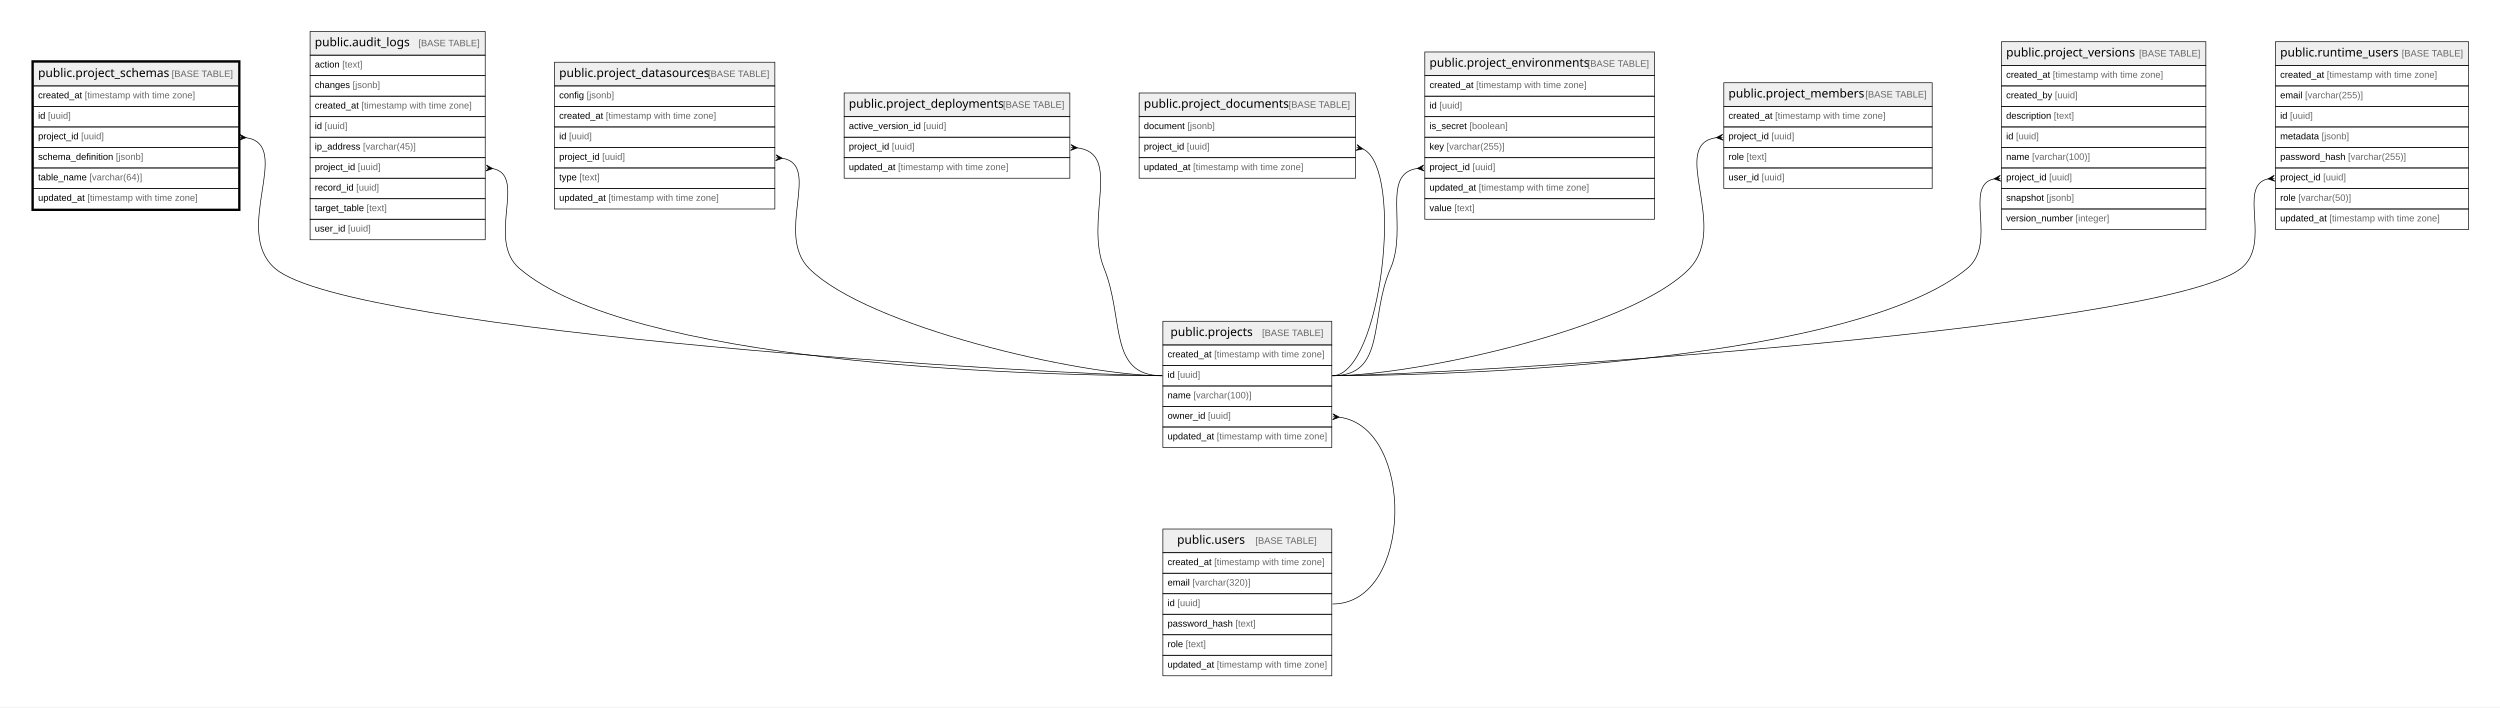
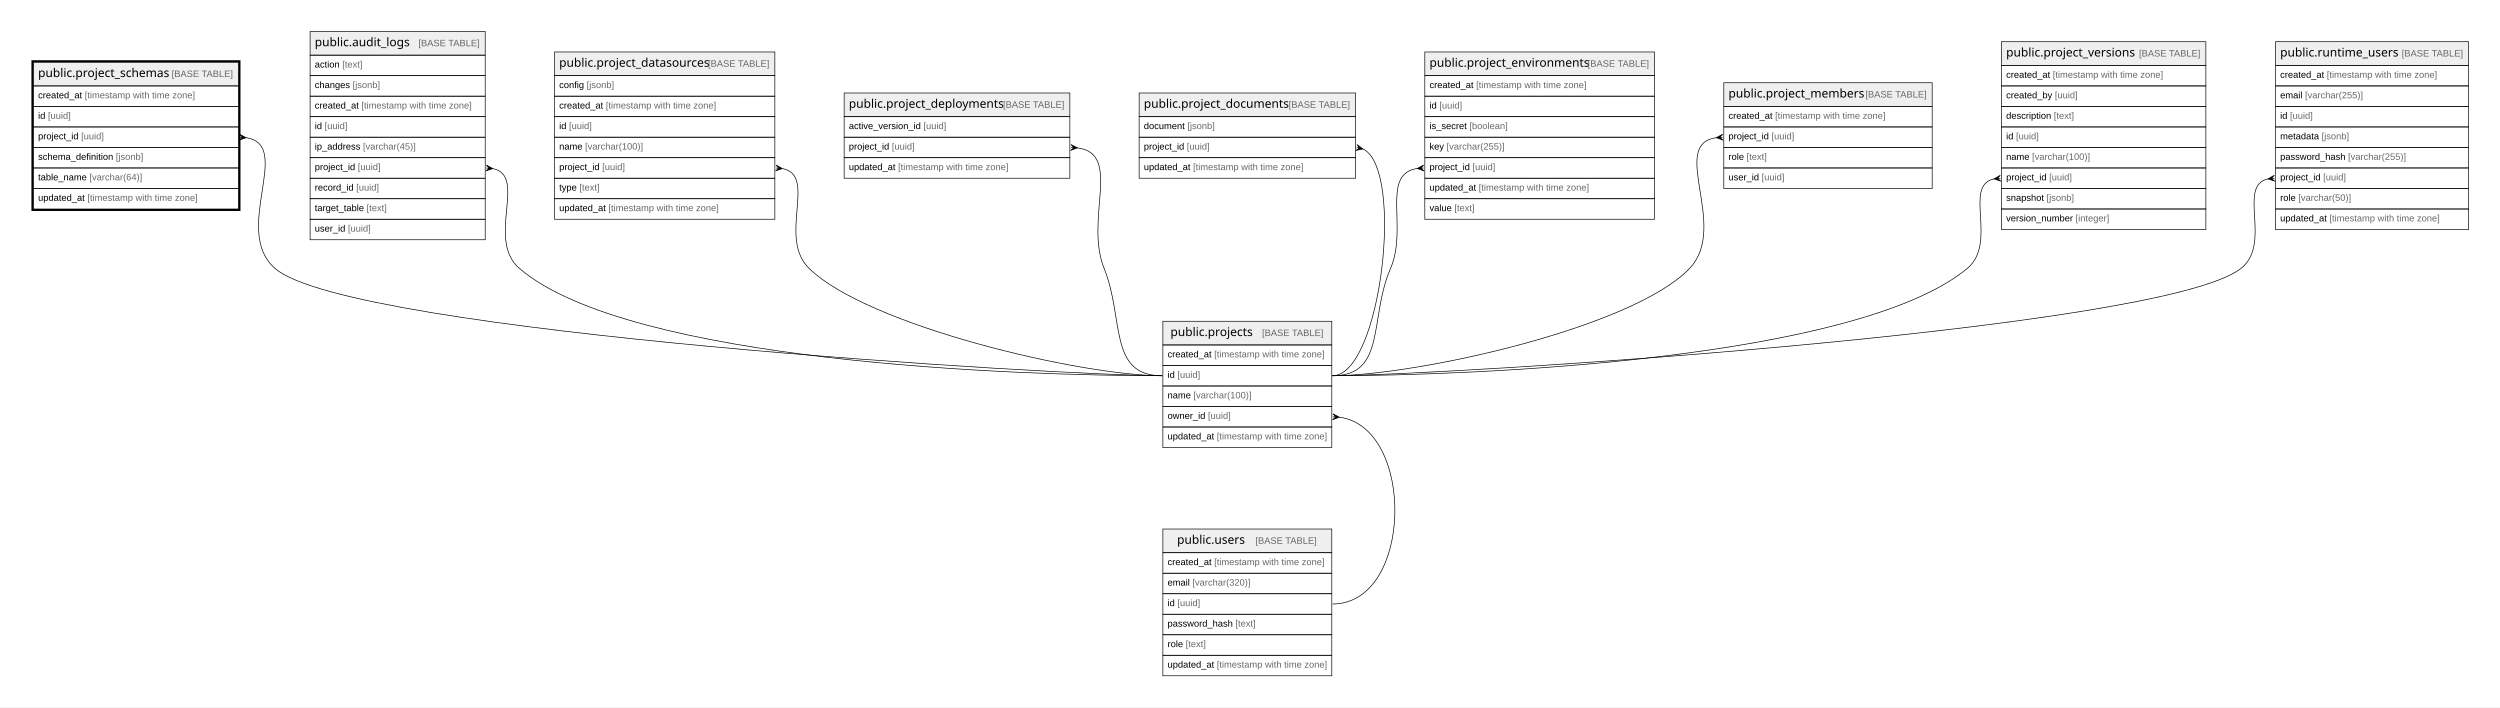
<svg xmlns="http://www.w3.org/2000/svg" width="3754pt" height="1062pt" viewBox="0.00 0.00 3754.35 1062.00">
  <g id="graph0" class="graph" transform="scale(1 1) rotate(0) translate(4 1058)">
    <polygon fill="white" stroke="none" points="-4,4 -4,-1058 3750.35,-1058 3750.35,4 -4,4" />
    <g id="node1" class="node">
      <polygon fill="#efefef" stroke="none" points="46.2,-929 46.2,-964.6 354.13,-964.6 354.13,-929 46.2,-929" />
      <polygon fill="none" stroke="black" points="46.2,-929 46.2,-964.6 354.13,-964.6 354.13,-929 46.2,-929" />
      <text text-anchor="start" x="53.2" y="-942.4" font-family="Arial Bold" font-size="18.00">public.project_schemas</text>
      <text text-anchor="start" x="222.64" y="-942.4" font-family="Arial" font-size="14.00">    </text>
      <text text-anchor="start" x="253.76" y="-942.4" font-family="Arial" font-size="14.00" fill="#666666">[BASE TABLE]</text>
      <polygon fill="none" stroke="black" points="46.2,-898.2 46.2,-929 354.13,-929 354.13,-898.2 46.2,-898.2" />
      <text text-anchor="start" x="53.2" y="-910.4" font-family="Arial" font-size="14.00">created_at </text>
      <text text-anchor="start" x="123.25" y="-910.4" font-family="Arial" font-size="14.00" fill="#666666">[timestamp with time zone]</text>
      <polygon fill="none" stroke="black" points="46.2,-867.4 46.2,-898.2 354.13,-898.2 354.13,-867.4 46.2,-867.4" />
      <text text-anchor="start" x="53.2" y="-879.6" font-family="Arial" font-size="14.00">id </text>
      <text text-anchor="start" x="67.99" y="-879.6" font-family="Arial" font-size="14.00" fill="#666666">[uuid]</text>
      <polygon fill="none" stroke="black" points="46.2,-836.6 46.2,-867.4 354.13,-867.4 354.13,-836.6 46.2,-836.6" />
      <text text-anchor="start" x="53.2" y="-848.8" font-family="Arial" font-size="14.00">project_id </text>
      <text text-anchor="start" x="117.79" y="-848.8" font-family="Arial" font-size="14.00" fill="#666666">[uuid]</text>
      <polygon fill="none" stroke="black" points="46.2,-805.8 46.2,-836.6 354.13,-836.6 354.13,-805.8 46.2,-805.8" />
      <text text-anchor="start" x="53.2" y="-818" font-family="Arial" font-size="14.00">schema_definition </text>
      <text text-anchor="start" x="169.94" y="-818" font-family="Arial" font-size="14.00" fill="#666666">[jsonb]</text>
      <polygon fill="none" stroke="black" points="46.2,-775 46.2,-805.8 354.13,-805.8 354.13,-775 46.2,-775" />
      <text text-anchor="start" x="53.2" y="-787.2" font-family="Arial" font-size="14.00">table_name </text>
      <text text-anchor="start" x="130.25" y="-787.2" font-family="Arial" font-size="14.00" fill="#666666">[varchar(64)]</text>
      <polygon fill="none" stroke="black" points="46.2,-744.2 46.2,-775 354.13,-775 354.13,-744.2 46.2,-744.2" />
      <text text-anchor="start" x="53.2" y="-756.4" font-family="Arial" font-size="14.00">updated_at </text>
      <text text-anchor="start" x="127.16" y="-756.4" font-family="Arial" font-size="14.00" fill="#666666">[timestamp with time zone]</text>
      <polygon fill="none" stroke="black" stroke-width="3" points="44.7,-742.7 44.7,-966.1 355.63,-966.1 355.63,-742.7 44.7,-742.7" />
    </g>
    <g id="node2" class="node">
      <polygon fill="#efefef" stroke="none" points="1742.33,-540 1742.33,-575.6 1996.01,-575.6 1996.01,-540 1742.33,-540" />
      <polygon fill="none" stroke="black" points="1742.33,-540 1742.33,-575.6 1996.01,-575.6 1996.01,-540 1742.33,-540" />
      <text text-anchor="start" x="1753.69" y="-553.4" font-family="Arial Bold" font-size="18.00">public.projects</text>
      <text text-anchor="start" x="1860.16" y="-553.4" font-family="Arial" font-size="14.00">    </text>
      <text text-anchor="start" x="1891.27" y="-553.4" font-family="Arial" font-size="14.00" fill="#666666">[BASE TABLE]</text>
      <polygon fill="none" stroke="black" points="1742.33,-509.2 1742.33,-540 1996.01,-540 1996.01,-509.2 1742.33,-509.2" />
      <text text-anchor="start" x="1749.33" y="-521.4" font-family="Arial" font-size="14.00">created_at </text>
      <text text-anchor="start" x="1819.37" y="-521.4" font-family="Arial" font-size="14.00" fill="#666666">[timestamp with time zone]</text>
      <polygon fill="none" stroke="black" points="1742.33,-478.4 1742.33,-509.2 1996.01,-509.2 1996.01,-478.4 1742.33,-478.4" />
      <text text-anchor="start" x="1749.33" y="-490.6" font-family="Arial" font-size="14.00">id </text>
      <text text-anchor="start" x="1764.11" y="-490.6" font-family="Arial" font-size="14.00" fill="#666666">[uuid]</text>
      <polygon fill="none" stroke="black" points="1742.33,-447.6 1742.33,-478.4 1996.01,-478.4 1996.01,-447.6 1742.33,-447.6" />
      <text text-anchor="start" x="1749.33" y="-459.8" font-family="Arial" font-size="14.00">name </text>
      <text text-anchor="start" x="1788.24" y="-459.8" font-family="Arial" font-size="14.00" fill="#666666">[varchar(100)]</text>
      <polygon fill="none" stroke="black" points="1742.33,-416.8 1742.33,-447.6 1996.01,-447.6 1996.01,-416.8 1742.33,-416.8" />
      <text text-anchor="start" x="1749.33" y="-429" font-family="Arial" font-size="14.00">owner_id </text>
      <text text-anchor="start" x="1810.03" y="-429" font-family="Arial" font-size="14.00" fill="#666666">[uuid]</text>
      <polygon fill="none" stroke="black" points="1742.33,-386 1742.33,-416.8 1996.01,-416.8 1996.01,-386 1742.33,-386" />
      <text text-anchor="start" x="1749.33" y="-398.2" font-family="Arial" font-size="14.00">updated_at </text>
      <text text-anchor="start" x="1823.28" y="-398.2" font-family="Arial" font-size="14.00" fill="#666666">[timestamp with time zone]</text>
    </g>
    <g id="edge1" class="edge">
      <path fill="none" stroke="black" d="M365.35,-851.32C437.64,-840.82 343.18,-711.73 409.17,-654.8 522.06,-557.41 1592.23,-493.8 1741.33,-493.8" />
      <polygon fill="black" stroke="black" points="365.45,-851.31 355.17,-847.49 360.12,-851.67 355.8,-851.96 355.8,-851.96 355.8,-851.96 360.12,-851.67 355.77,-856.47 365.45,-851.31" />
    </g>
    <g id="node11" class="node">
      <polygon fill="#efefef" stroke="none" points="1742.33,-228 1742.33,-263.6 1996.01,-263.6 1996.01,-228 1742.33,-228" />
      <polygon fill="none" stroke="black" points="1742.33,-228 1742.33,-263.6 1996.01,-263.6 1996.01,-228 1742.33,-228" />
      <text text-anchor="start" x="1763.68" y="-241.4" font-family="Arial Bold" font-size="18.00">public.users</text>
      <text text-anchor="start" x="1850.16" y="-241.4" font-family="Arial" font-size="14.00">    </text>
      <text text-anchor="start" x="1881.28" y="-241.4" font-family="Arial" font-size="14.00" fill="#666666">[BASE TABLE]</text>
      <polygon fill="none" stroke="black" points="1742.33,-197.2 1742.33,-228 1996.01,-228 1996.01,-197.2 1742.33,-197.2" />
      <text text-anchor="start" x="1749.33" y="-209.4" font-family="Arial" font-size="14.00">created_at </text>
      <text text-anchor="start" x="1819.37" y="-209.4" font-family="Arial" font-size="14.00" fill="#666666">[timestamp with time zone]</text>
      <polygon fill="none" stroke="black" points="1742.33,-166.4 1742.33,-197.2 1996.01,-197.2 1996.01,-166.4 1742.33,-166.4" />
      <text text-anchor="start" x="1749.33" y="-178.6" font-family="Arial" font-size="14.00">email </text>
      <text text-anchor="start" x="1786.67" y="-178.6" font-family="Arial" font-size="14.00" fill="#666666">[varchar(320)]</text>
      <polygon fill="none" stroke="black" points="1742.33,-135.6 1742.33,-166.4 1996.01,-166.4 1996.01,-135.6 1742.33,-135.6" />
      <text text-anchor="start" x="1749.33" y="-147.8" font-family="Arial" font-size="14.00">id </text>
      <text text-anchor="start" x="1764.11" y="-147.8" font-family="Arial" font-size="14.00" fill="#666666">[uuid]</text>
      <polygon fill="none" stroke="black" points="1742.33,-104.8 1742.33,-135.6 1996.01,-135.6 1996.01,-104.8 1742.33,-104.8" />
      <text text-anchor="start" x="1749.33" y="-117" font-family="Arial" font-size="14.00">password_hash </text>
      <text text-anchor="start" x="1851.28" y="-117" font-family="Arial" font-size="14.00" fill="#666666">[text]</text>
      <polygon fill="none" stroke="black" points="1742.33,-74 1742.33,-104.8 1996.01,-104.8 1996.01,-74 1742.33,-74" />
      <text text-anchor="start" x="1749.33" y="-86.2" font-family="Arial" font-size="14.00">role </text>
      <text text-anchor="start" x="1776.56" y="-86.2" font-family="Arial" font-size="14.00" fill="#666666">[text]</text>
      <polygon fill="none" stroke="black" points="1742.33,-43.2 1742.33,-74 1996.01,-74 1996.01,-43.2 1742.33,-43.2" />
      <text text-anchor="start" x="1749.33" y="-55.4" font-family="Arial" font-size="14.00">updated_at </text>
      <text text-anchor="start" x="1823.28" y="-55.4" font-family="Arial" font-size="14.00" fill="#666666">[timestamp with time zone]</text>
    </g>
    <g id="edge10" class="edge">
      <path fill="none" stroke="black" d="M2007.33,-431.54C2121.89,-416.5 2118.45,-151 1997.01,-151" />
      <polygon fill="black" stroke="black" points="2007.32,-431.54 1997.05,-427.69 2002,-431.88 1997.68,-432.16 1997.68,-432.16 1997.68,-432.16 2002,-431.88 1997.63,-436.67 2007.32,-431.54" />
    </g>
    <g id="node3" class="node">
      <polygon fill="#efefef" stroke="none" points="461.68,-975.2 461.68,-1010.8 724.66,-1010.8 724.66,-975.2 461.68,-975.2" />
      <polygon fill="none" stroke="black" points="461.68,-975.2 461.68,-1010.8 724.66,-1010.8 724.66,-975.2 461.68,-975.2" />
      <text text-anchor="start" x="468.68" y="-988.6" font-family="Arial Bold" font-size="18.00">public.audit_logs</text>
      <text text-anchor="start" x="593.17" y="-988.6" font-family="Arial" font-size="14.00">    </text>
      <text text-anchor="start" x="624.28" y="-988.6" font-family="Arial" font-size="14.00" fill="#666666">[BASE TABLE]</text>
      <polygon fill="none" stroke="black" points="461.68,-944.4 461.68,-975.2 724.66,-975.2 724.66,-944.4 461.68,-944.4" />
      <text text-anchor="start" x="468.68" y="-956.6" font-family="Arial" font-size="14.00">action </text>
      <text text-anchor="start" x="509.93" y="-956.6" font-family="Arial" font-size="14.00" fill="#666666">[text]</text>
      <polygon fill="none" stroke="black" points="461.68,-913.6 461.68,-944.4 724.66,-944.4 724.66,-913.6 461.68,-913.6" />
      <text text-anchor="start" x="468.68" y="-925.8" font-family="Arial" font-size="14.00">changes </text>
      <text text-anchor="start" x="525.5" y="-925.8" font-family="Arial" font-size="14.00" fill="#666666">[jsonb]</text>
      <polygon fill="none" stroke="black" points="461.68,-882.8 461.68,-913.6 724.66,-913.6 724.66,-882.8 461.68,-882.8" />
      <text text-anchor="start" x="468.68" y="-895" font-family="Arial" font-size="14.00">created_at </text>
      <text text-anchor="start" x="538.73" y="-895" font-family="Arial" font-size="14.00" fill="#666666">[timestamp with time zone]</text>
      <polygon fill="none" stroke="black" points="461.68,-852 461.68,-882.8 724.66,-882.8 724.66,-852 461.68,-852" />
      <text text-anchor="start" x="468.68" y="-864.2" font-family="Arial" font-size="14.00">id </text>
      <text text-anchor="start" x="483.46" y="-864.2" font-family="Arial" font-size="14.00" fill="#666666">[uuid]</text>
      <polygon fill="none" stroke="black" points="461.68,-821.2 461.68,-852 724.66,-852 724.66,-821.2 461.68,-821.2" />
      <text text-anchor="start" x="468.68" y="-833.4" font-family="Arial" font-size="14.00">ip_address </text>
      <text text-anchor="start" x="541.06" y="-833.4" font-family="Arial" font-size="14.00" fill="#666666">[varchar(45)]</text>
      <polygon fill="none" stroke="black" points="461.68,-790.4 461.68,-821.2 724.66,-821.2 724.66,-790.4 461.68,-790.4" />
      <text text-anchor="start" x="468.68" y="-802.6" font-family="Arial" font-size="14.00">project_id </text>
      <text text-anchor="start" x="533.27" y="-802.6" font-family="Arial" font-size="14.00" fill="#666666">[uuid]</text>
      <polygon fill="none" stroke="black" points="461.68,-759.6 461.68,-790.4 724.66,-790.4 724.66,-759.6 461.68,-759.6" />
      <text text-anchor="start" x="468.68" y="-771.8" font-family="Arial" font-size="14.00">record_id </text>
      <text text-anchor="start" x="530.93" y="-771.8" font-family="Arial" font-size="14.00" fill="#666666">[uuid]</text>
      <polygon fill="none" stroke="black" points="461.68,-728.8 461.68,-759.6 724.66,-759.6 724.66,-728.8 461.68,-728.8" />
      <text text-anchor="start" x="468.68" y="-741" font-family="Arial" font-size="14.00">target_table </text>
      <text text-anchor="start" x="546.51" y="-741" font-family="Arial" font-size="14.00" fill="#666666">[text]</text>
      <polygon fill="none" stroke="black" points="461.68,-698 461.68,-728.8 724.66,-728.8 724.66,-698 461.68,-698" />
      <text text-anchor="start" x="468.68" y="-710.2" font-family="Arial" font-size="14.00">user_id </text>
      <text text-anchor="start" x="518.48" y="-710.2" font-family="Arial" font-size="14.00" fill="#666666">[uuid]</text>
    </g>
    <g id="edge2" class="edge">
      <path fill="none" stroke="black" d="M736.01,-804.88C788.7,-794.49 725.29,-698.23 776.17,-654.8 941.54,-513.62 1523.88,-493.8 1741.33,-493.8" />
      <polygon fill="black" stroke="black" points="735.95,-804.89 725.59,-801.29 730.64,-805.36 726.32,-805.74 726.32,-805.74 726.32,-805.74 730.64,-805.36 726.39,-810.25 735.95,-804.89" />
    </g>
    <g id="node4" class="node">
-       <polygon fill="#efefef" stroke="none" points="828.71,-929 828.71,-964.6 1159.63,-964.6 1159.63,-929 828.71,-929" />
-       <polygon fill="none" stroke="black" points="828.71,-929 828.71,-964.6 1159.63,-964.6 1159.63,-929 828.71,-929" />
-       <text text-anchor="start" x="835.71" y="-942.4" font-family="Arial Bold" font-size="18.00">public.project_datasources</text>
-       <text text-anchor="start" x="1028.14" y="-942.4" font-family="Arial" font-size="14.00">    </text>
-       <text text-anchor="start" x="1059.25" y="-942.4" font-family="Arial" font-size="14.00" fill="#666666">[BASE TABLE]</text>
-       <polygon fill="none" stroke="black" points="828.71,-898.2 828.71,-929 1159.63,-929 1159.63,-898.2 828.71,-898.2" />
-       <text text-anchor="start" x="835.71" y="-910.4" font-family="Arial" font-size="14.00">config </text>
-       <text text-anchor="start" x="876.96" y="-910.4" font-family="Arial" font-size="14.00" fill="#666666">[jsonb]</text>
-       <polygon fill="none" stroke="black" points="828.71,-867.4 828.71,-898.2 1159.63,-898.2 1159.63,-867.4 828.71,-867.4" />
-       <text text-anchor="start" x="835.71" y="-879.6" font-family="Arial" font-size="14.00">created_at </text>
-       <text text-anchor="start" x="905.76" y="-879.6" font-family="Arial" font-size="14.00" fill="#666666">[timestamp with time zone]</text>
-       <polygon fill="none" stroke="black" points="828.71,-836.6 828.71,-867.4 1159.63,-867.4 1159.63,-836.6 828.71,-836.6" />
-       <text text-anchor="start" x="835.71" y="-848.8" font-family="Arial" font-size="14.00">id </text>
-       <text text-anchor="start" x="850.49" y="-848.8" font-family="Arial" font-size="14.00" fill="#666666">[uuid]</text>
-       <polygon fill="none" stroke="black" points="828.71,-805.8 828.71,-836.6 1159.63,-836.6 1159.63,-805.8 828.71,-805.8" />
-       <text text-anchor="start" x="835.71" y="-818" font-family="Arial" font-size="14.00">project_id </text>
-       <text text-anchor="start" x="900.3" y="-818" font-family="Arial" font-size="14.00" fill="#666666">[uuid]</text>
-       <polygon fill="none" stroke="black" points="828.71,-775 828.71,-805.8 1159.63,-805.8 1159.63,-775 828.71,-775" />
-       <text text-anchor="start" x="835.71" y="-787.2" font-family="Arial" font-size="14.00">type </text>
-       <text text-anchor="start" x="866.06" y="-787.2" font-family="Arial" font-size="14.00" fill="#666666">[text]</text>
-       <polygon fill="none" stroke="black" points="828.71,-744.2 828.71,-775 1159.63,-775 1159.63,-744.2 828.71,-744.2" />
-       <text text-anchor="start" x="835.71" y="-756.4" font-family="Arial" font-size="14.00">updated_at </text>
-       <text text-anchor="start" x="909.67" y="-756.4" font-family="Arial" font-size="14.00" fill="#666666">[timestamp with time zone]</text>
+       <polygon fill="#efefef" stroke="none" points="828.71,-944.4 828.71,-980 1159.63,-980 1159.63,-944.4 828.71,-944.4" />
+       <polygon fill="none" stroke="black" points="828.71,-944.4 828.71,-980 1159.63,-980 1159.63,-944.4 828.71,-944.4" />
+       <text text-anchor="start" x="835.71" y="-957.8" font-family="Arial Bold" font-size="18.00">public.project_datasources</text>
+       <text text-anchor="start" x="1028.14" y="-957.8" font-family="Arial" font-size="14.00">    </text>
+       <text text-anchor="start" x="1059.25" y="-957.8" font-family="Arial" font-size="14.00" fill="#666666">[BASE TABLE]</text>
+       <polygon fill="none" stroke="black" points="828.71,-913.6 828.71,-944.4 1159.63,-944.4 1159.63,-913.6 828.71,-913.6" />
+       <text text-anchor="start" x="835.71" y="-925.8" font-family="Arial" font-size="14.00">config </text>
+       <text text-anchor="start" x="876.96" y="-925.8" font-family="Arial" font-size="14.00" fill="#666666">[jsonb]</text>
+       <polygon fill="none" stroke="black" points="828.71,-882.8 828.71,-913.6 1159.63,-913.6 1159.63,-882.8 828.71,-882.8" />
+       <text text-anchor="start" x="835.71" y="-895" font-family="Arial" font-size="14.00">created_at </text>
+       <text text-anchor="start" x="905.76" y="-895" font-family="Arial" font-size="14.00" fill="#666666">[timestamp with time zone]</text>
+       <polygon fill="none" stroke="black" points="828.71,-852 828.71,-882.8 1159.63,-882.8 1159.63,-852 828.71,-852" />
+       <text text-anchor="start" x="835.71" y="-864.2" font-family="Arial" font-size="14.00">id </text>
+       <text text-anchor="start" x="850.49" y="-864.2" font-family="Arial" font-size="14.00" fill="#666666">[uuid]</text>
+       <polygon fill="none" stroke="black" points="828.71,-821.2 828.71,-852 1159.63,-852 1159.63,-821.2 828.71,-821.2" />
+       <text text-anchor="start" x="835.71" y="-833.4" font-family="Arial" font-size="14.00">name </text>
+       <text text-anchor="start" x="874.62" y="-833.4" font-family="Arial" font-size="14.00" fill="#666666">[varchar(100)]</text>
+       <polygon fill="none" stroke="black" points="828.71,-790.4 828.71,-821.2 1159.63,-821.2 1159.63,-790.4 828.71,-790.4" />
+       <text text-anchor="start" x="835.71" y="-802.6" font-family="Arial" font-size="14.00">project_id </text>
+       <text text-anchor="start" x="900.3" y="-802.6" font-family="Arial" font-size="14.00" fill="#666666">[uuid]</text>
+       <polygon fill="none" stroke="black" points="828.71,-759.6 828.71,-790.4 1159.63,-790.4 1159.63,-759.6 828.71,-759.6" />
+       <text text-anchor="start" x="835.71" y="-771.8" font-family="Arial" font-size="14.00">type </text>
+       <text text-anchor="start" x="866.06" y="-771.8" font-family="Arial" font-size="14.00" fill="#666666">[text]</text>
+       <polygon fill="none" stroke="black" points="828.71,-728.8 828.71,-759.6 1159.63,-759.6 1159.63,-728.8 828.71,-728.8" />
+       <text text-anchor="start" x="835.71" y="-741" font-family="Arial" font-size="14.00">updated_at </text>
+       <text text-anchor="start" x="909.67" y="-741" font-family="Arial" font-size="14.00" fill="#666666">[timestamp with time zone]</text>
    </g>
    <g id="edge3" class="edge">
-       <path fill="none" stroke="black" d="M1170.85,-820.42C1230.29,-810.42 1159.18,-706.78 1211.17,-654.8 1298.23,-567.74 1618.2,-493.8 1741.33,-493.8" />
-       <polygon fill="black" stroke="black" points="1170.93,-820.41 1160.62,-816.69 1165.61,-820.82 1161.29,-821.15 1161.29,-821.15 1161.29,-821.15 1165.61,-820.82 1161.3,-825.66 1170.93,-820.41" />
+       <path fill="none" stroke="black" d="M1171.01,-804.91C1224,-794.84 1163.2,-701.43 1211.17,-654.8 1299.45,-568.97 1618.2,-493.8 1741.33,-493.8" />
+       <polygon fill="black" stroke="black" points="1170.92,-804.92 1160.58,-801.29 1165.61,-805.37 1161.29,-805.74 1161.29,-805.74 1161.29,-805.74 1165.61,-805.37 1161.34,-810.26 1170.92,-804.92" />
    </g>
    <g id="node5" class="node">
      <polygon fill="#efefef" stroke="none" points="1263.7,-882.8 1263.7,-918.4 1602.64,-918.4 1602.64,-882.8 1263.7,-882.8" />
      <polygon fill="none" stroke="black" points="1263.7,-882.8 1263.7,-918.4 1602.64,-918.4 1602.64,-882.8 1263.7,-882.8" />
      <text text-anchor="start" x="1270.7" y="-896.2" font-family="Arial Bold" font-size="18.00">public.project_deployments</text>
      <text text-anchor="start" x="1471.15" y="-896.2" font-family="Arial" font-size="14.00">    </text>
      <text text-anchor="start" x="1502.27" y="-896.2" font-family="Arial" font-size="14.00" fill="#666666">[BASE TABLE]</text>
      <polygon fill="none" stroke="black" points="1263.7,-852 1263.7,-882.8 1602.64,-882.8 1602.64,-852 1263.7,-852" />
      <text text-anchor="start" x="1270.7" y="-864.2" font-family="Arial" font-size="14.00">active_version_id </text>
      <text text-anchor="start" x="1382.76" y="-864.2" font-family="Arial" font-size="14.00" fill="#666666">[uuid]</text>
      <polygon fill="none" stroke="black" points="1263.7,-821.2 1263.7,-852 1602.64,-852 1602.64,-821.2 1263.7,-821.2" />
      <text text-anchor="start" x="1270.7" y="-833.4" font-family="Arial" font-size="14.00">project_id </text>
      <text text-anchor="start" x="1335.29" y="-833.4" font-family="Arial" font-size="14.00" fill="#666666">[uuid]</text>
      <polygon fill="none" stroke="black" points="1263.7,-790.4 1263.7,-821.2 1602.64,-821.2 1602.64,-790.4 1263.7,-790.4" />
      <text text-anchor="start" x="1270.7" y="-802.6" font-family="Arial" font-size="14.00">updated_at </text>
      <text text-anchor="start" x="1344.65" y="-802.6" font-family="Arial" font-size="14.00" fill="#666666">[timestamp with time zone]</text>
    </g>
    <g id="edge4" class="edge">
      <path fill="none" stroke="black" d="M1613.64,-836.03C1682.12,-827.71 1624.13,-729.23 1654.17,-654.8 1684.62,-579.35 1659.96,-493.8 1741.33,-493.8" />
      <polygon fill="black" stroke="black" points="1613.96,-836.02 1603.72,-832.09 1608.63,-836.32 1604.31,-836.56 1604.31,-836.56 1604.31,-836.56 1608.63,-836.32 1604.23,-841.07 1613.96,-836.02" />
    </g>
    <g id="node6" class="node">
      <polygon fill="#efefef" stroke="none" points="1706.7,-882.8 1706.7,-918.4 2031.64,-918.4 2031.64,-882.8 1706.7,-882.8" />
      <polygon fill="none" stroke="black" points="1706.7,-882.8 1706.7,-918.4 2031.64,-918.4 2031.64,-882.8 1706.7,-882.8" />
      <text text-anchor="start" x="1713.7" y="-896.2" font-family="Arial Bold" font-size="18.00">public.project_documents</text>
      <text text-anchor="start" x="1900.15" y="-896.2" font-family="Arial" font-size="14.00">    </text>
      <text text-anchor="start" x="1931.26" y="-896.2" font-family="Arial" font-size="14.00" fill="#666666">[BASE TABLE]</text>
      <polygon fill="none" stroke="black" points="1706.7,-852 1706.7,-882.8 2031.64,-882.8 2031.64,-852 1706.7,-852" />
      <text text-anchor="start" x="1713.7" y="-864.2" font-family="Arial" font-size="14.00">document </text>
      <text text-anchor="start" x="1779.07" y="-864.2" font-family="Arial" font-size="14.00" fill="#666666">[jsonb]</text>
      <polygon fill="none" stroke="black" points="1706.7,-821.2 1706.7,-852 2031.64,-852 2031.64,-821.2 1706.7,-821.2" />
      <text text-anchor="start" x="1713.7" y="-833.4" font-family="Arial" font-size="14.00">project_id </text>
      <text text-anchor="start" x="1778.29" y="-833.4" font-family="Arial" font-size="14.00" fill="#666666">[uuid]</text>
      <polygon fill="none" stroke="black" points="1706.7,-790.4 1706.7,-821.2 2031.64,-821.2 2031.64,-790.4 1706.7,-790.4" />
      <text text-anchor="start" x="1713.7" y="-802.6" font-family="Arial" font-size="14.00">updated_at </text>
      <text text-anchor="start" x="1787.65" y="-802.6" font-family="Arial" font-size="14.00" fill="#666666">[timestamp with time zone]</text>
    </g>
    <g id="edge5" class="edge">
      <path fill="none" stroke="black" d="M2042.67,-834.41C2105.79,-805.22 2070.01,-493.8 1997.01,-493.8" />
      <polygon fill="black" stroke="black" points="2042.73,-834.4 2032,-832.13 2037.52,-835.53 2033.29,-836.46 2033.29,-836.46 2033.29,-836.46 2037.52,-835.53 2033.92,-840.93 2042.73,-834.4" />
    </g>
    <g id="node7" class="node">
      <polygon fill="#efefef" stroke="none" points="2135.7,-944.4 2135.7,-980 2480.63,-980 2480.63,-944.4 2135.7,-944.4" />
      <polygon fill="none" stroke="black" points="2135.7,-944.4 2135.7,-980 2480.63,-980 2480.63,-944.4 2135.7,-944.4" />
      <text text-anchor="start" x="2142.7" y="-957.8" font-family="Arial Bold" font-size="18.00">public.project_environments</text>
      <text text-anchor="start" x="2349.15" y="-957.8" font-family="Arial" font-size="14.00">    </text>
      <text text-anchor="start" x="2380.26" y="-957.8" font-family="Arial" font-size="14.00" fill="#666666">[BASE TABLE]</text>
      <polygon fill="none" stroke="black" points="2135.7,-913.6 2135.7,-944.4 2480.63,-944.4 2480.63,-913.6 2135.7,-913.6" />
      <text text-anchor="start" x="2142.7" y="-925.8" font-family="Arial" font-size="14.00">created_at </text>
      <text text-anchor="start" x="2212.75" y="-925.8" font-family="Arial" font-size="14.00" fill="#666666">[timestamp with time zone]</text>
      <polygon fill="none" stroke="black" points="2135.7,-882.8 2135.7,-913.6 2480.63,-913.6 2480.63,-882.8 2135.7,-882.8" />
      <text text-anchor="start" x="2142.7" y="-895" font-family="Arial" font-size="14.00">id </text>
      <text text-anchor="start" x="2157.49" y="-895" font-family="Arial" font-size="14.00" fill="#666666">[uuid]</text>
      <polygon fill="none" stroke="black" points="2135.7,-852 2135.7,-882.8 2480.63,-882.8 2480.63,-852 2135.7,-852" />
      <text text-anchor="start" x="2142.7" y="-864.2" font-family="Arial" font-size="14.00">is_secret </text>
      <text text-anchor="start" x="2202.61" y="-864.2" font-family="Arial" font-size="14.00" fill="#666666">[boolean]</text>
      <polygon fill="none" stroke="black" points="2135.7,-821.2 2135.7,-852 2480.63,-852 2480.63,-821.2 2135.7,-821.2" />
      <text text-anchor="start" x="2142.7" y="-833.4" font-family="Arial" font-size="14.00">key </text>
      <text text-anchor="start" x="2168.37" y="-833.4" font-family="Arial" font-size="14.00" fill="#666666">[varchar(255)]</text>
      <polygon fill="none" stroke="black" points="2135.7,-790.4 2135.7,-821.2 2480.63,-821.2 2480.63,-790.4 2135.7,-790.4" />
      <text text-anchor="start" x="2142.7" y="-802.6" font-family="Arial" font-size="14.00">project_id </text>
      <text text-anchor="start" x="2207.29" y="-802.6" font-family="Arial" font-size="14.00" fill="#666666">[uuid]</text>
      <polygon fill="none" stroke="black" points="2135.7,-759.6 2135.7,-790.4 2480.63,-790.4 2480.63,-759.6 2135.7,-759.6" />
      <text text-anchor="start" x="2142.7" y="-771.8" font-family="Arial" font-size="14.00">updated_at </text>
      <text text-anchor="start" x="2216.66" y="-771.8" font-family="Arial" font-size="14.00" fill="#666666">[timestamp with time zone]</text>
      <polygon fill="none" stroke="black" points="2135.7,-728.8 2135.7,-759.6 2480.63,-759.6 2480.63,-728.8 2135.7,-728.8" />
      <text text-anchor="start" x="2142.7" y="-741" font-family="Arial" font-size="14.00">value </text>
      <text text-anchor="start" x="2180.06" y="-741" font-family="Arial" font-size="14.00" fill="#666666">[text]</text>
    </g>
    <g id="edge6" class="edge">
      <path fill="none" stroke="black" d="M2124.47,-805.1C2068.82,-796.78 2110.86,-716.29 2084.17,-654.8 2051.77,-580.16 2078.38,-493.8 1997.01,-493.8" />
      <polygon fill="black" stroke="black" points="2124.39,-805.09 2134.06,-810.27 2129.71,-805.46 2134.03,-805.75 2134.03,-805.75 2134.03,-805.75 2129.71,-805.46 2134.67,-801.29 2124.39,-805.09" />
    </g>
    <g id="node8" class="node">
      <polygon fill="#efefef" stroke="none" points="2584.7,-898.2 2584.7,-933.8 2897.63,-933.8 2897.63,-898.2 2584.7,-898.2" />
      <polygon fill="none" stroke="black" points="2584.7,-898.2 2584.7,-933.8 2897.63,-933.8 2897.63,-898.2 2584.7,-898.2" />
      <text text-anchor="start" x="2591.7" y="-911.6" font-family="Arial Bold" font-size="18.00">public.project_members</text>
      <text text-anchor="start" x="2766.14" y="-911.6" font-family="Arial" font-size="14.00">    </text>
      <text text-anchor="start" x="2797.26" y="-911.6" font-family="Arial" font-size="14.00" fill="#666666">[BASE TABLE]</text>
      <polygon fill="none" stroke="black" points="2584.7,-867.4 2584.7,-898.2 2897.63,-898.2 2897.63,-867.4 2584.7,-867.4" />
      <text text-anchor="start" x="2591.7" y="-879.6" font-family="Arial" font-size="14.00">created_at </text>
      <text text-anchor="start" x="2661.75" y="-879.6" font-family="Arial" font-size="14.00" fill="#666666">[timestamp with time zone]</text>
      <polygon fill="none" stroke="black" points="2584.7,-836.6 2584.7,-867.4 2897.63,-867.4 2897.63,-836.6 2584.7,-836.6" />
      <text text-anchor="start" x="2591.7" y="-848.8" font-family="Arial" font-size="14.00">project_id </text>
      <text text-anchor="start" x="2656.29" y="-848.8" font-family="Arial" font-size="14.00" fill="#666666">[uuid]</text>
      <polygon fill="none" stroke="black" points="2584.7,-805.8 2584.7,-836.6 2897.63,-836.6 2897.63,-805.8 2584.7,-805.8" />
      <text text-anchor="start" x="2591.7" y="-818" font-family="Arial" font-size="14.00">role </text>
      <text text-anchor="start" x="2618.93" y="-818" font-family="Arial" font-size="14.00" fill="#666666">[text]</text>
      <polygon fill="none" stroke="black" points="2584.7,-775 2584.7,-805.8 2897.63,-805.8 2897.63,-775 2584.7,-775" />
      <text text-anchor="start" x="2591.7" y="-787.2" font-family="Arial" font-size="14.00">user_id </text>
      <text text-anchor="start" x="2641.51" y="-787.2" font-family="Arial" font-size="14.00" fill="#666666">[uuid]</text>
    </g>
    <g id="edge7" class="edge">
      <path fill="none" stroke="black" d="M2573.52,-851.35C2501.36,-841.29 2593.25,-717.39 2533.17,-654.8 2447.02,-565.06 2121.41,-493.8 1997.01,-493.8" />
      <polygon fill="black" stroke="black" points="2573.39,-851.34 2583.08,-856.47 2578.71,-851.68 2583.03,-851.96 2583.03,-851.96 2583.03,-851.96 2578.71,-851.68 2583.65,-847.49 2573.39,-851.34" />
    </g>
    <g id="node9" class="node">
      <polygon fill="#efefef" stroke="none" points="3001.69,-959.8 3001.69,-995.4 3308.64,-995.4 3308.64,-959.8 3001.69,-959.8" />
      <polygon fill="none" stroke="black" points="3001.69,-959.8 3001.69,-995.4 3308.64,-995.4 3308.64,-959.8 3001.69,-959.8" />
      <text text-anchor="start" x="3008.69" y="-973.2" font-family="Arial Bold" font-size="18.00">public.project_versions</text>
      <text text-anchor="start" x="3177.15" y="-973.2" font-family="Arial" font-size="14.00">    </text>
      <text text-anchor="start" x="3208.27" y="-973.2" font-family="Arial" font-size="14.00" fill="#666666">[BASE TABLE]</text>
      <polygon fill="none" stroke="black" points="3001.69,-929 3001.69,-959.8 3308.64,-959.8 3308.64,-929 3001.69,-929" />
      <text text-anchor="start" x="3008.69" y="-941.2" font-family="Arial" font-size="14.00">created_at </text>
      <text text-anchor="start" x="3078.74" y="-941.2" font-family="Arial" font-size="14.00" fill="#666666">[timestamp with time zone]</text>
      <polygon fill="none" stroke="black" points="3001.69,-898.2 3001.69,-929 3308.64,-929 3308.64,-898.2 3001.69,-898.2" />
      <text text-anchor="start" x="3008.69" y="-910.4" font-family="Arial" font-size="14.00">created_by </text>
      <text text-anchor="start" x="3081.85" y="-910.4" font-family="Arial" font-size="14.00" fill="#666666">[uuid]</text>
      <polygon fill="none" stroke="black" points="3001.69,-867.4 3001.69,-898.2 3308.64,-898.2 3308.64,-867.4 3001.69,-867.4" />
      <text text-anchor="start" x="3008.69" y="-879.6" font-family="Arial" font-size="14.00">description </text>
      <text text-anchor="start" x="3080.28" y="-879.6" font-family="Arial" font-size="14.00" fill="#666666">[text]</text>
      <polygon fill="none" stroke="black" points="3001.69,-836.6 3001.69,-867.4 3308.64,-867.4 3308.64,-836.6 3001.69,-836.6" />
      <text text-anchor="start" x="3008.69" y="-848.8" font-family="Arial" font-size="14.00">id </text>
      <text text-anchor="start" x="3023.48" y="-848.8" font-family="Arial" font-size="14.00" fill="#666666">[uuid]</text>
      <polygon fill="none" stroke="black" points="3001.69,-805.8 3001.69,-836.6 3308.64,-836.6 3308.64,-805.8 3001.69,-805.8" />
      <text text-anchor="start" x="3008.69" y="-818" font-family="Arial" font-size="14.00">name </text>
      <text text-anchor="start" x="3047.6" y="-818" font-family="Arial" font-size="14.00" fill="#666666">[varchar(100)]</text>
      <polygon fill="none" stroke="black" points="3001.69,-775 3001.69,-805.8 3308.64,-805.8 3308.64,-775 3001.69,-775" />
      <text text-anchor="start" x="3008.69" y="-787.2" font-family="Arial" font-size="14.00">project_id </text>
      <text text-anchor="start" x="3073.28" y="-787.2" font-family="Arial" font-size="14.00" fill="#666666">[uuid]</text>
      <polygon fill="none" stroke="black" points="3001.69,-744.2 3001.69,-775 3308.64,-775 3308.64,-744.2 3001.69,-744.2" />
      <text text-anchor="start" x="3008.69" y="-756.4" font-family="Arial" font-size="14.00">snapshot </text>
      <text text-anchor="start" x="3069.4" y="-756.4" font-family="Arial" font-size="14.00" fill="#666666">[jsonb]</text>
      <polygon fill="none" stroke="black" points="3001.69,-713.4 3001.69,-744.2 3308.64,-744.2 3308.64,-713.4 3001.69,-713.4" />
      <text text-anchor="start" x="3008.69" y="-725.6" font-family="Arial" font-size="14.00">version_number </text>
      <text text-anchor="start" x="3112.97" y="-725.6" font-family="Arial" font-size="14.00" fill="#666666">[integer]</text>
    </g>
    <g id="edge8" class="edge">
      <path fill="none" stroke="black" d="M2990.36,-789.39C2943.64,-779.14 2996.74,-693.29 2950.17,-654.8 2784.59,-517.94 2211.82,-493.8 1997.01,-493.8" />
      <polygon fill="black" stroke="black" points="2990.41,-789.4 2999.92,-794.85 2995.72,-789.91 3000.03,-790.34 3000.03,-790.34 3000.03,-790.34 2995.72,-789.91 3000.8,-785.89 2990.41,-789.4" />
    </g>
    <g id="node10" class="node">
      <polygon fill="#efefef" stroke="none" points="3413.19,-959.8 3413.19,-995.4 3703.15,-995.4 3703.15,-959.8 3413.19,-959.8" />
      <polygon fill="none" stroke="black" points="3413.19,-959.8 3413.19,-995.4 3703.15,-995.4 3703.15,-959.8 3413.19,-959.8" />
      <text text-anchor="start" x="3420.19" y="-973.2" font-family="Arial Bold" font-size="18.00">public.runtime_users</text>
      <text text-anchor="start" x="3571.66" y="-973.2" font-family="Arial" font-size="14.00">    </text>
      <text text-anchor="start" x="3602.77" y="-973.2" font-family="Arial" font-size="14.00" fill="#666666">[BASE TABLE]</text>
      <polygon fill="none" stroke="black" points="3413.19,-929 3413.19,-959.8 3703.15,-959.8 3703.15,-929 3413.19,-929" />
      <text text-anchor="start" x="3420.19" y="-941.2" font-family="Arial" font-size="14.00">created_at </text>
      <text text-anchor="start" x="3490.23" y="-941.2" font-family="Arial" font-size="14.00" fill="#666666">[timestamp with time zone]</text>
      <polygon fill="none" stroke="black" points="3413.19,-898.2 3413.19,-929 3703.15,-929 3703.15,-898.2 3413.19,-898.2" />
      <text text-anchor="start" x="3420.19" y="-910.4" font-family="Arial" font-size="14.00">email </text>
      <text text-anchor="start" x="3457.53" y="-910.4" font-family="Arial" font-size="14.00" fill="#666666">[varchar(255)]</text>
      <polygon fill="none" stroke="black" points="3413.19,-867.4 3413.19,-898.2 3703.15,-898.2 3703.15,-867.4 3413.19,-867.4" />
      <text text-anchor="start" x="3420.19" y="-879.6" font-family="Arial" font-size="14.00">id </text>
      <text text-anchor="start" x="3434.97" y="-879.6" font-family="Arial" font-size="14.00" fill="#666666">[uuid]</text>
      <polygon fill="none" stroke="black" points="3413.19,-836.6 3413.19,-867.4 3703.15,-867.4 3703.15,-836.6 3413.19,-836.6" />
      <text text-anchor="start" x="3420.19" y="-848.8" font-family="Arial" font-size="14.00">metadata </text>
      <text text-anchor="start" x="3482.45" y="-848.8" font-family="Arial" font-size="14.00" fill="#666666">[jsonb]</text>
      <polygon fill="none" stroke="black" points="3413.19,-805.8 3413.19,-836.6 3703.15,-836.6 3703.15,-805.8 3413.19,-805.8" />
      <text text-anchor="start" x="3420.19" y="-818" font-family="Arial" font-size="14.00">password_hash </text>
      <text text-anchor="start" x="3522.14" y="-818" font-family="Arial" font-size="14.00" fill="#666666">[varchar(255)]</text>
      <polygon fill="none" stroke="black" points="3413.19,-775 3413.19,-805.8 3703.15,-805.8 3703.15,-775 3413.19,-775" />
      <text text-anchor="start" x="3420.19" y="-787.2" font-family="Arial" font-size="14.00">project_id </text>
      <text text-anchor="start" x="3484.78" y="-787.2" font-family="Arial" font-size="14.00" fill="#666666">[uuid]</text>
      <polygon fill="none" stroke="black" points="3413.19,-744.2 3413.19,-775 3703.15,-775 3703.15,-744.2 3413.19,-744.2" />
      <text text-anchor="start" x="3420.19" y="-756.4" font-family="Arial" font-size="14.00">role </text>
      <text text-anchor="start" x="3447.42" y="-756.4" font-family="Arial" font-size="14.00" fill="#666666">[varchar(50)]</text>
      <polygon fill="none" stroke="black" points="3413.19,-713.4 3413.19,-744.2 3703.15,-744.2 3703.15,-713.4 3413.19,-713.4" />
      <text text-anchor="start" x="3420.19" y="-725.6" font-family="Arial" font-size="14.00">updated_at </text>
      <text text-anchor="start" x="3494.14" y="-725.6" font-family="Arial" font-size="14.00" fill="#666666">[timestamp with time zone]</text>
    </g>
    <g id="edge9" class="edge">
      <path fill="none" stroke="black" d="M3401.85,-789.38C3355.13,-778.99 3408.8,-692.09 3361.17,-654.8 3240.99,-560.72 2149.63,-493.8 1997.01,-493.8" />
      <polygon fill="black" stroke="black" points="3401.9,-789.38 3411.41,-794.85 3407.21,-789.91 3411.52,-790.33 3411.52,-790.33 3411.52,-790.33 3407.21,-789.91 3412.3,-785.89 3401.9,-789.38" />
    </g>
  </g>
</svg>
